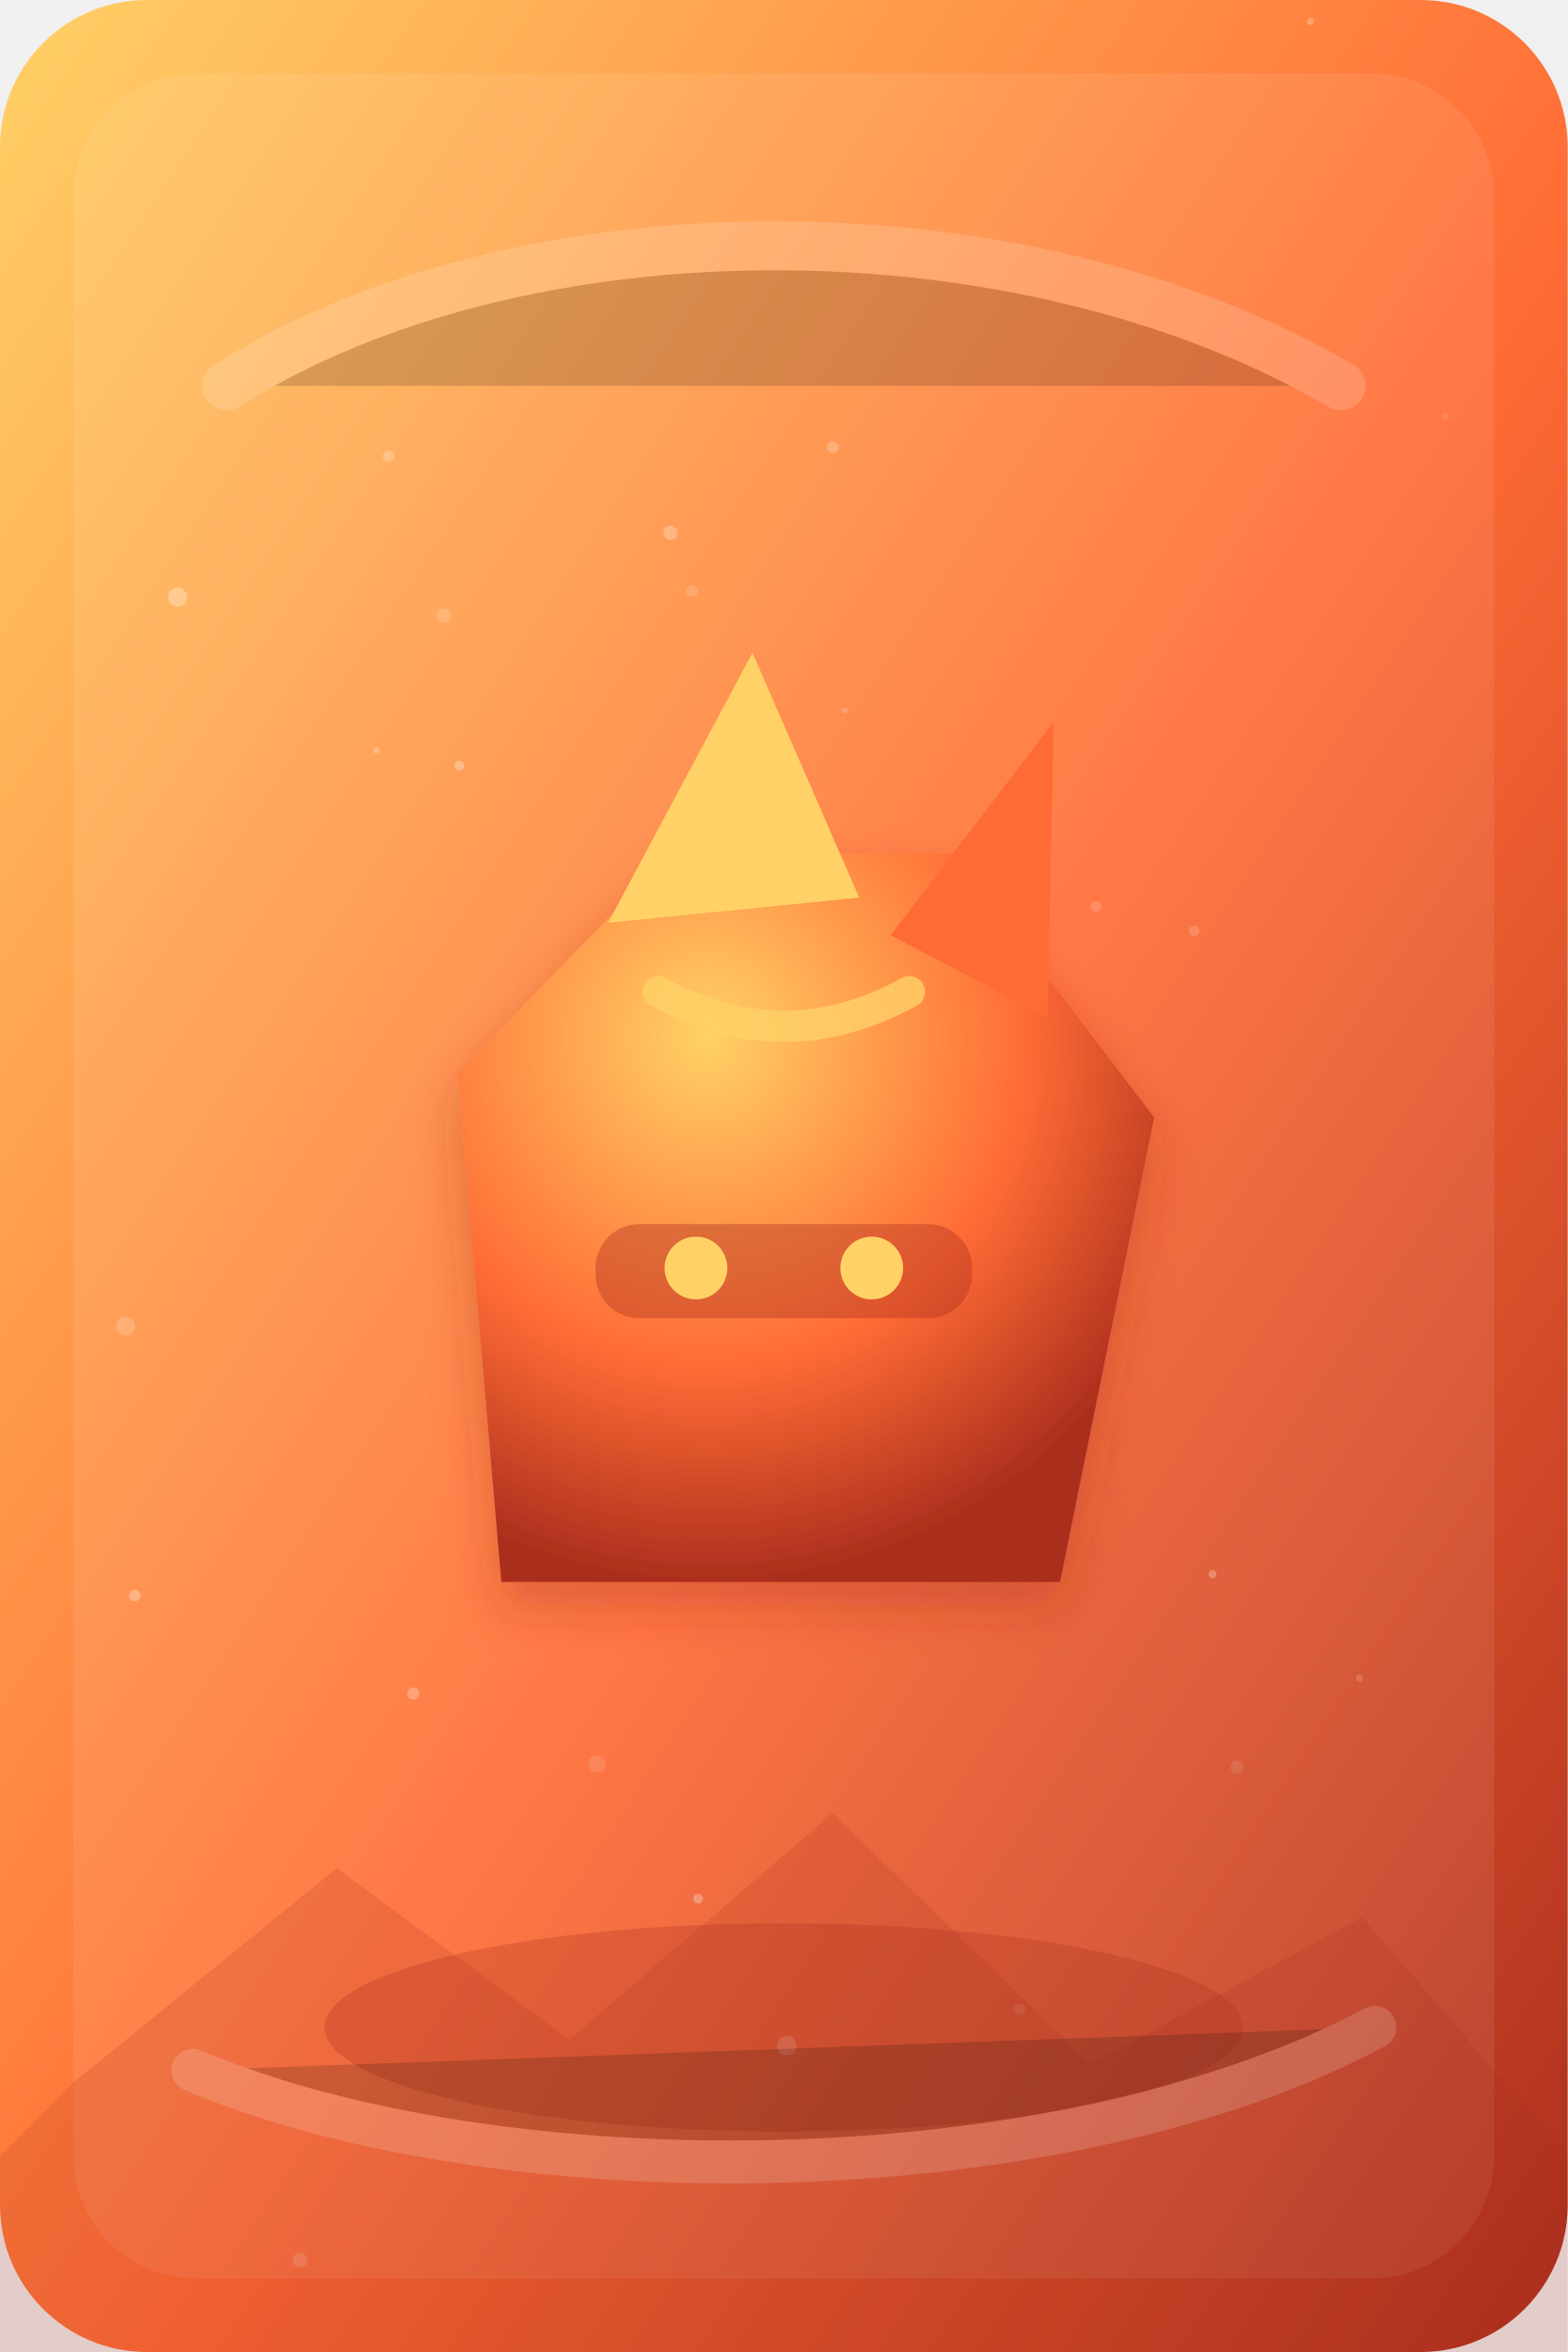
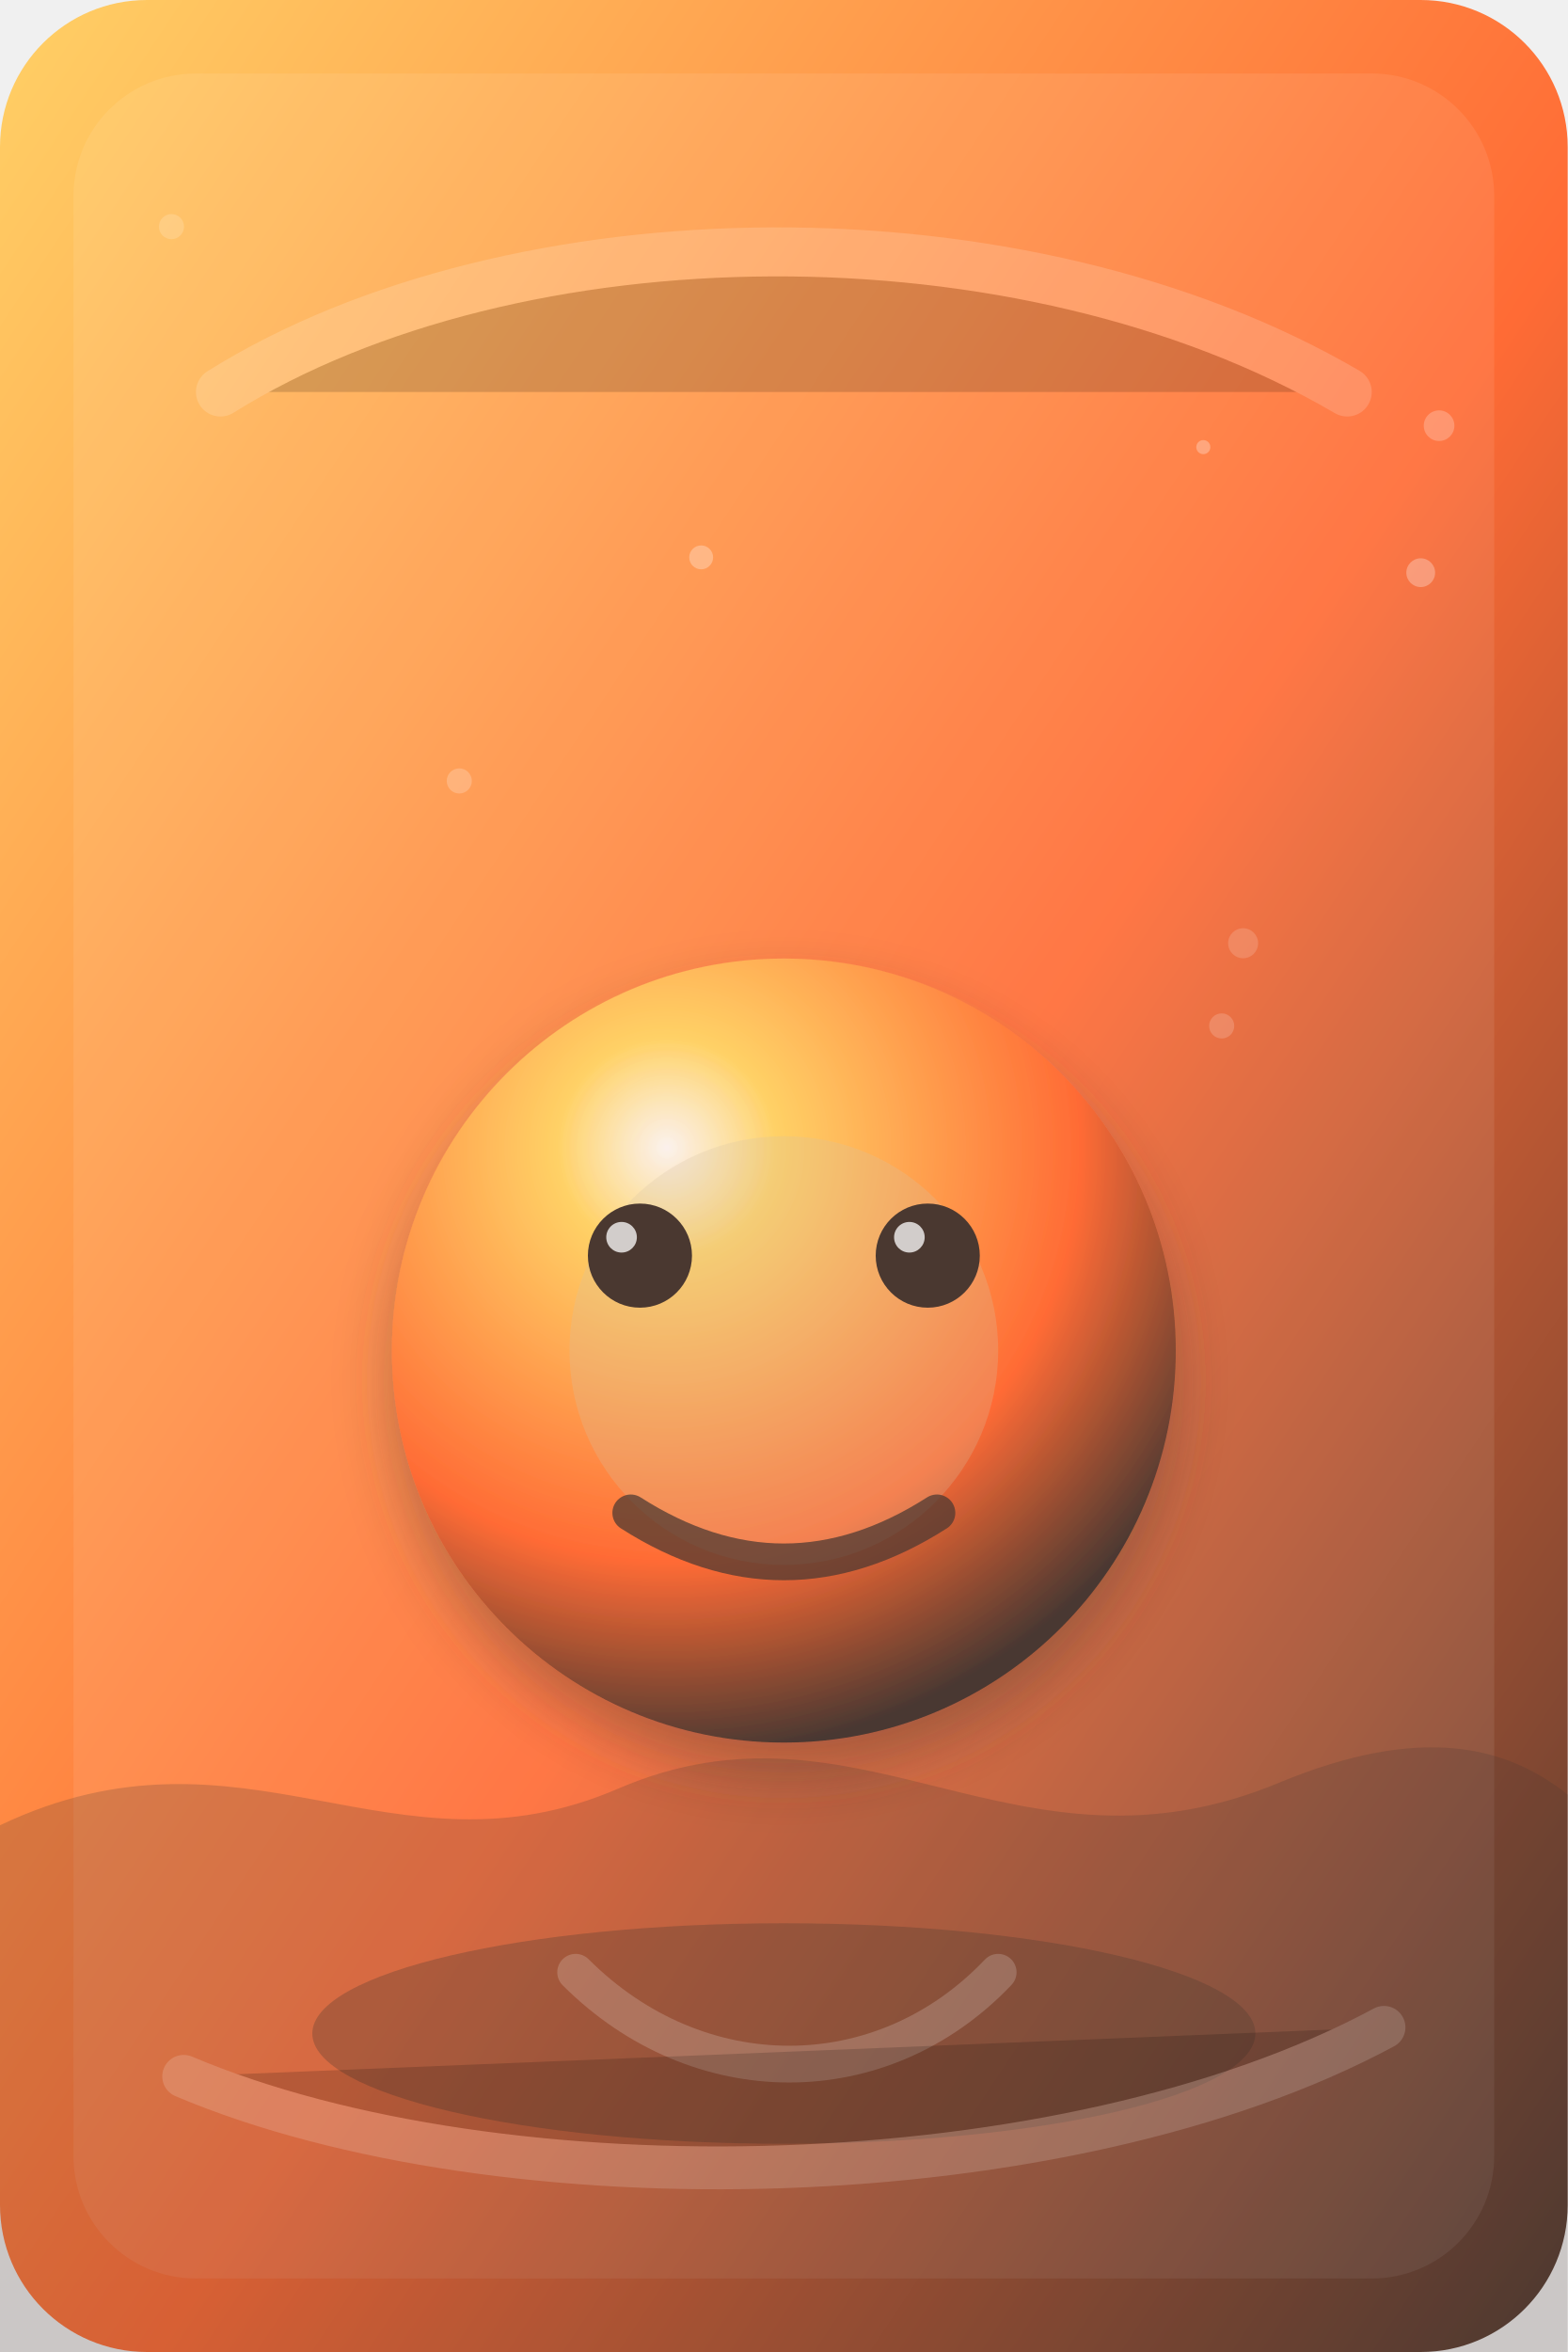
- <svg xmlns="http://www.w3.org/2000/svg" viewBox="0 0 512 768" role="img" aria-label="熔岩巨像 original portrait">
+ <svg xmlns="http://www.w3.org/2000/svg" viewBox="0 0 512 768" role="img" aria-label="熔岩堡垒 unique portrait">
  <defs>
-     <linearGradient id="bgp202" x1="0" y1="0" x2="1" y2="1">
+     <linearGradient id="bg202" x1="0" y1="0" x2="1" y2="1">
      <stop offset="0" stop-color="#ffd166" />
      <stop offset=".55" stop-color="#ff6b35" />
-       <stop offset="1" stop-color="#a92d1d" />
+       <stop offset="1" stop-color="#4a3830" />
    </linearGradient>
-     <radialGradient id="body" cx=".36" cy=".25" r=".76">
-       <stop offset="0" stop-color="#ffd166" />
-       <stop offset=".6" stop-color="#ff6b35" />
-       <stop offset="1" stop-color="#a92d1d" />
+     <radialGradient id="body202" cx=".35" cy=".24" r=".78">
+       <stop offset="0" stop-color="#fff" stop-opacity=".88" />
+       <stop offset=".18" stop-color="#ffd166" />
+       <stop offset=".68" stop-color="#ff6b35" />
+       <stop offset="1" stop-color="#4a3830" />
    </radialGradient>
-     <radialGradient id="head" cx=".36" cy=".26" r=".72">
-       <stop offset="0" stop-color="#ffffff" stop-opacity=".85" />
-       <stop offset=".2" stop-color="#ffd166" />
-       <stop offset=".72" stop-color="#ff6b35" />
-       <stop offset="1" stop-color="#a92d1d" />
-     </radialGradient>
-     <filter id="softShadow" x="-30%" y="-30%" width="160%" height="160%">
-       <feDropShadow dx="0" dy="8" stdDeviation="8" flood-color="#a92d1d" flood-opacity=".35" />
+     <filter id="shadow202" x="-30%" y="-30%" width="160%" height="160%">
+       <feDropShadow dx="0" dy="10" stdDeviation="9" flood-color="#4a3830" flood-opacity=".36" />
    </filter>
  </defs>
-   <rect width="512" height="768" rx="48" fill="url(#bgp202)" />
-   <rect x="24" y="24" width="464" height="720" rx="40" fill="#ffffff" opacity=".08" />
-   <g opacity=".42">
-     <circle cx="472" cy="136" r="1.2" fill="#fff" opacity="0.26" />
-     <circle cx="219" cy="174" r="2.3" fill="#fff" opacity="0.62" />
-     <circle cx="396" cy="514" r="1.3" fill="#fff" opacity="0.60" />
-     <circle cx="333" cy="656" r="1.9" fill="#fff" opacity="0.30" />
-     <circle cx="428" cy="7" r="1.2" fill="#fff" opacity="0.54" />
-     <circle cx="257" cy="668" r="3.2" fill="#fff" opacity="0.55" />
-     <circle cx="135" cy="553" r="2.0" fill="#fff" opacity="0.64" />
-     <circle cx="404" cy="577" r="2.1" fill="#fff" opacity="0.25" />
-     <circle cx="145" cy="201" r="2.4" fill="#fff" opacity="0.40" />
-     <circle cx="58" cy="195" r="3.1" fill="#fff" opacity="0.70" />
-     <circle cx="307" cy="316" r="1.2" fill="#fff" opacity="0.49" />
-     <circle cx="272" cy="146" r="1.9" fill="#fff" opacity="0.50" />
-     <circle cx="41" cy="433" r="3.1" fill="#fff" opacity="0.43" />
-     <circle cx="444" cy="548" r="1.2" fill="#fff" opacity="0.37" />
-     <circle cx="195" cy="576" r="2.8" fill="#fff" opacity="0.30" />
-     <circle cx="276" cy="232" r="1.0" fill="#fff" opacity="0.39" />
-     <circle cx="44" cy="521" r="1.9" fill="#fff" opacity="0.68" />
-     <circle cx="123" cy="245" r="1.1" fill="#fff" opacity="0.53" />
-     <circle cx="228" cy="620" r="1.6" fill="#fff" opacity="0.69" />
-     <circle cx="226" cy="193" r="1.9" fill="#fff" opacity="0.34" />
-     <circle cx="390" cy="304" r="1.8" fill="#fff" opacity="0.39" />
-     <circle cx="348" cy="353" r="2.8" fill="#fff" opacity="0.63" />
-     <circle cx="219" cy="499" r="2.6" fill="#fff" opacity="0.51" />
-     <circle cx="127" cy="149" r="1.9" fill="#fff" opacity="0.57" />
-     <circle cx="231" cy="481" r="0.9" fill="#fff" opacity="0.38" />
-     <circle cx="98" cy="738" r="2.4" fill="#fff" opacity="0.38" />
-     <circle cx="358" cy="296" r="1.7" fill="#fff" opacity="0.39" />
-     <circle cx="150" cy="250" r="1.6" fill="#fff" opacity="0.70" />
+   <rect width="512" height="768" rx="48" fill="url(#bg202)" />
+   <rect x="24" y="24" width="464" height="720" rx="40" fill="#fff" opacity=".08" />
+   <g opacity=".46">
+     <circle cx="150" cy="255" r="4.1" fill="#fff" opacity="0.45" />
+     <circle cx="56" cy="74" r="4.1" fill="#fff" opacity="0.35" />
+     <circle cx="310" cy="505" r="2.3" fill="#fff" opacity="0.54" />
+     <circle cx="406" cy="308" r="4.9" fill="#fff" opacity="0.33" />
+     <circle cx="464" cy="187" r="4.7" fill="#fff" opacity="0.61" />
+     <circle cx="229" cy="182" r="3.9" fill="#fff" opacity="0.61" />
+     <circle cx="393" cy="146" r="2.3" fill="#fff" opacity="0.61" />
+     <circle cx="273" cy="382" r="3.2" fill="#fff" opacity="0.42" />
+     <circle cx="470" cy="139" r="5.0" fill="#fff" opacity="0.50" />
+     <circle cx="276" cy="335" r="4.9" fill="#fff" opacity="0.48" />
+     <circle cx="276" cy="472" r="2.7" fill="#fff" opacity="0.27" />
+     <circle cx="399" cy="335" r="4.1" fill="#fff" opacity="0.37" />
  </g>
-   <path d="M24 680 L110 610 L186 666 L272 592 L356 674 L445 626 L512 704 V768 H0V704Z" fill="#a92d1d" opacity=".18" />
-   <ellipse cx="256" cy="662" rx="150" ry="34" fill="#a92d1d" opacity=".28" />
-   <g transform="translate(0 122)">
-     <path d="M149.4 228.5 L219.1 156.75 H311.35 L376.95 242.85 L346.2 394.55 H163.75 Z" fill="url(#body)" filter="url(#softShadow)" />
-     <path d="M198.6 179.3 L245.75 91.15 L280.6 171.1 Z" fill="#ffd166" />
-     <path d="M290.85 183.4 L344.15 113.7 L342.1 210.05 Z" fill="#ff6b35" />
-     <rect x="194.5" y="277.7" width="123" height="30.75" rx="14.35" fill="#a92d1d" opacity=".38" />
-     <circle cx="227.3" cy="292.05" r="10.25" fill="#ffd166" />
-     <circle cx="284.7" cy="292.05" r="10.25" fill="#ffd166" />
-     <path d="M215 201.85 Q256 224.4 297 201.85" stroke="#ffd166" stroke-width="10.25" fill="none" stroke-linecap="round" opacity=".8" />
+   <path d="M0 596 C80 558 128 616 202 584 C281 550 332 618 418 582 C464 563 492 570 512 586 V768 H0Z" fill="#4a3830" opacity=".22" />
+   <ellipse cx="256" cy="664" rx="154" ry="36" fill="#4a3830" opacity=".3" />
+   <g transform="translate(0 84)">
+     <circle cx="256" cy="357" r="128" fill="url(#body202)" filter="url(#shadow202)" />
+     <circle cx="256" cy="357" r="70" fill="#d6c2a4" opacity=".26" />
+     <circle cx="209" cy="326" r="17" fill="#4a3830" />
+     <circle cx="303" cy="326" r="17" fill="#4a3830" />
+     <circle cx="203" cy="320" r="5" fill="#fff" opacity=".75" />
+     <circle cx="297" cy="320" r="5" fill="#fff" opacity=".75" />
+     <path d="M206 410 Q256 442 306 410" stroke="#4a3830" stroke-width="12" fill="none" stroke-linecap="round" opacity=".72" />
+     <path d="M188 560 C228 600 288 600 326 560" stroke="#fff" stroke-width="12" stroke-linecap="round" opacity=".18" fill="none" />
  </g>
-   <path d="M74 126 C170 65 334 65 438 126" stroke="#fff" stroke-width="16" stroke-linecap="round" opacity=".16" />
-   <path d="M63 676 C162 718 344 718 449 662" stroke="#fff" stroke-width="14" stroke-linecap="round" opacity=".16" />
+   <path d="M72 128 C168 68 334 66 440 128" stroke="#fff" stroke-width="16" stroke-linecap="round" opacity=".16" />
+   <path d="M60 678 C164 722 348 718 452 662" stroke="#fff" stroke-width="14" stroke-linecap="round" opacity=".16" />
</svg>
